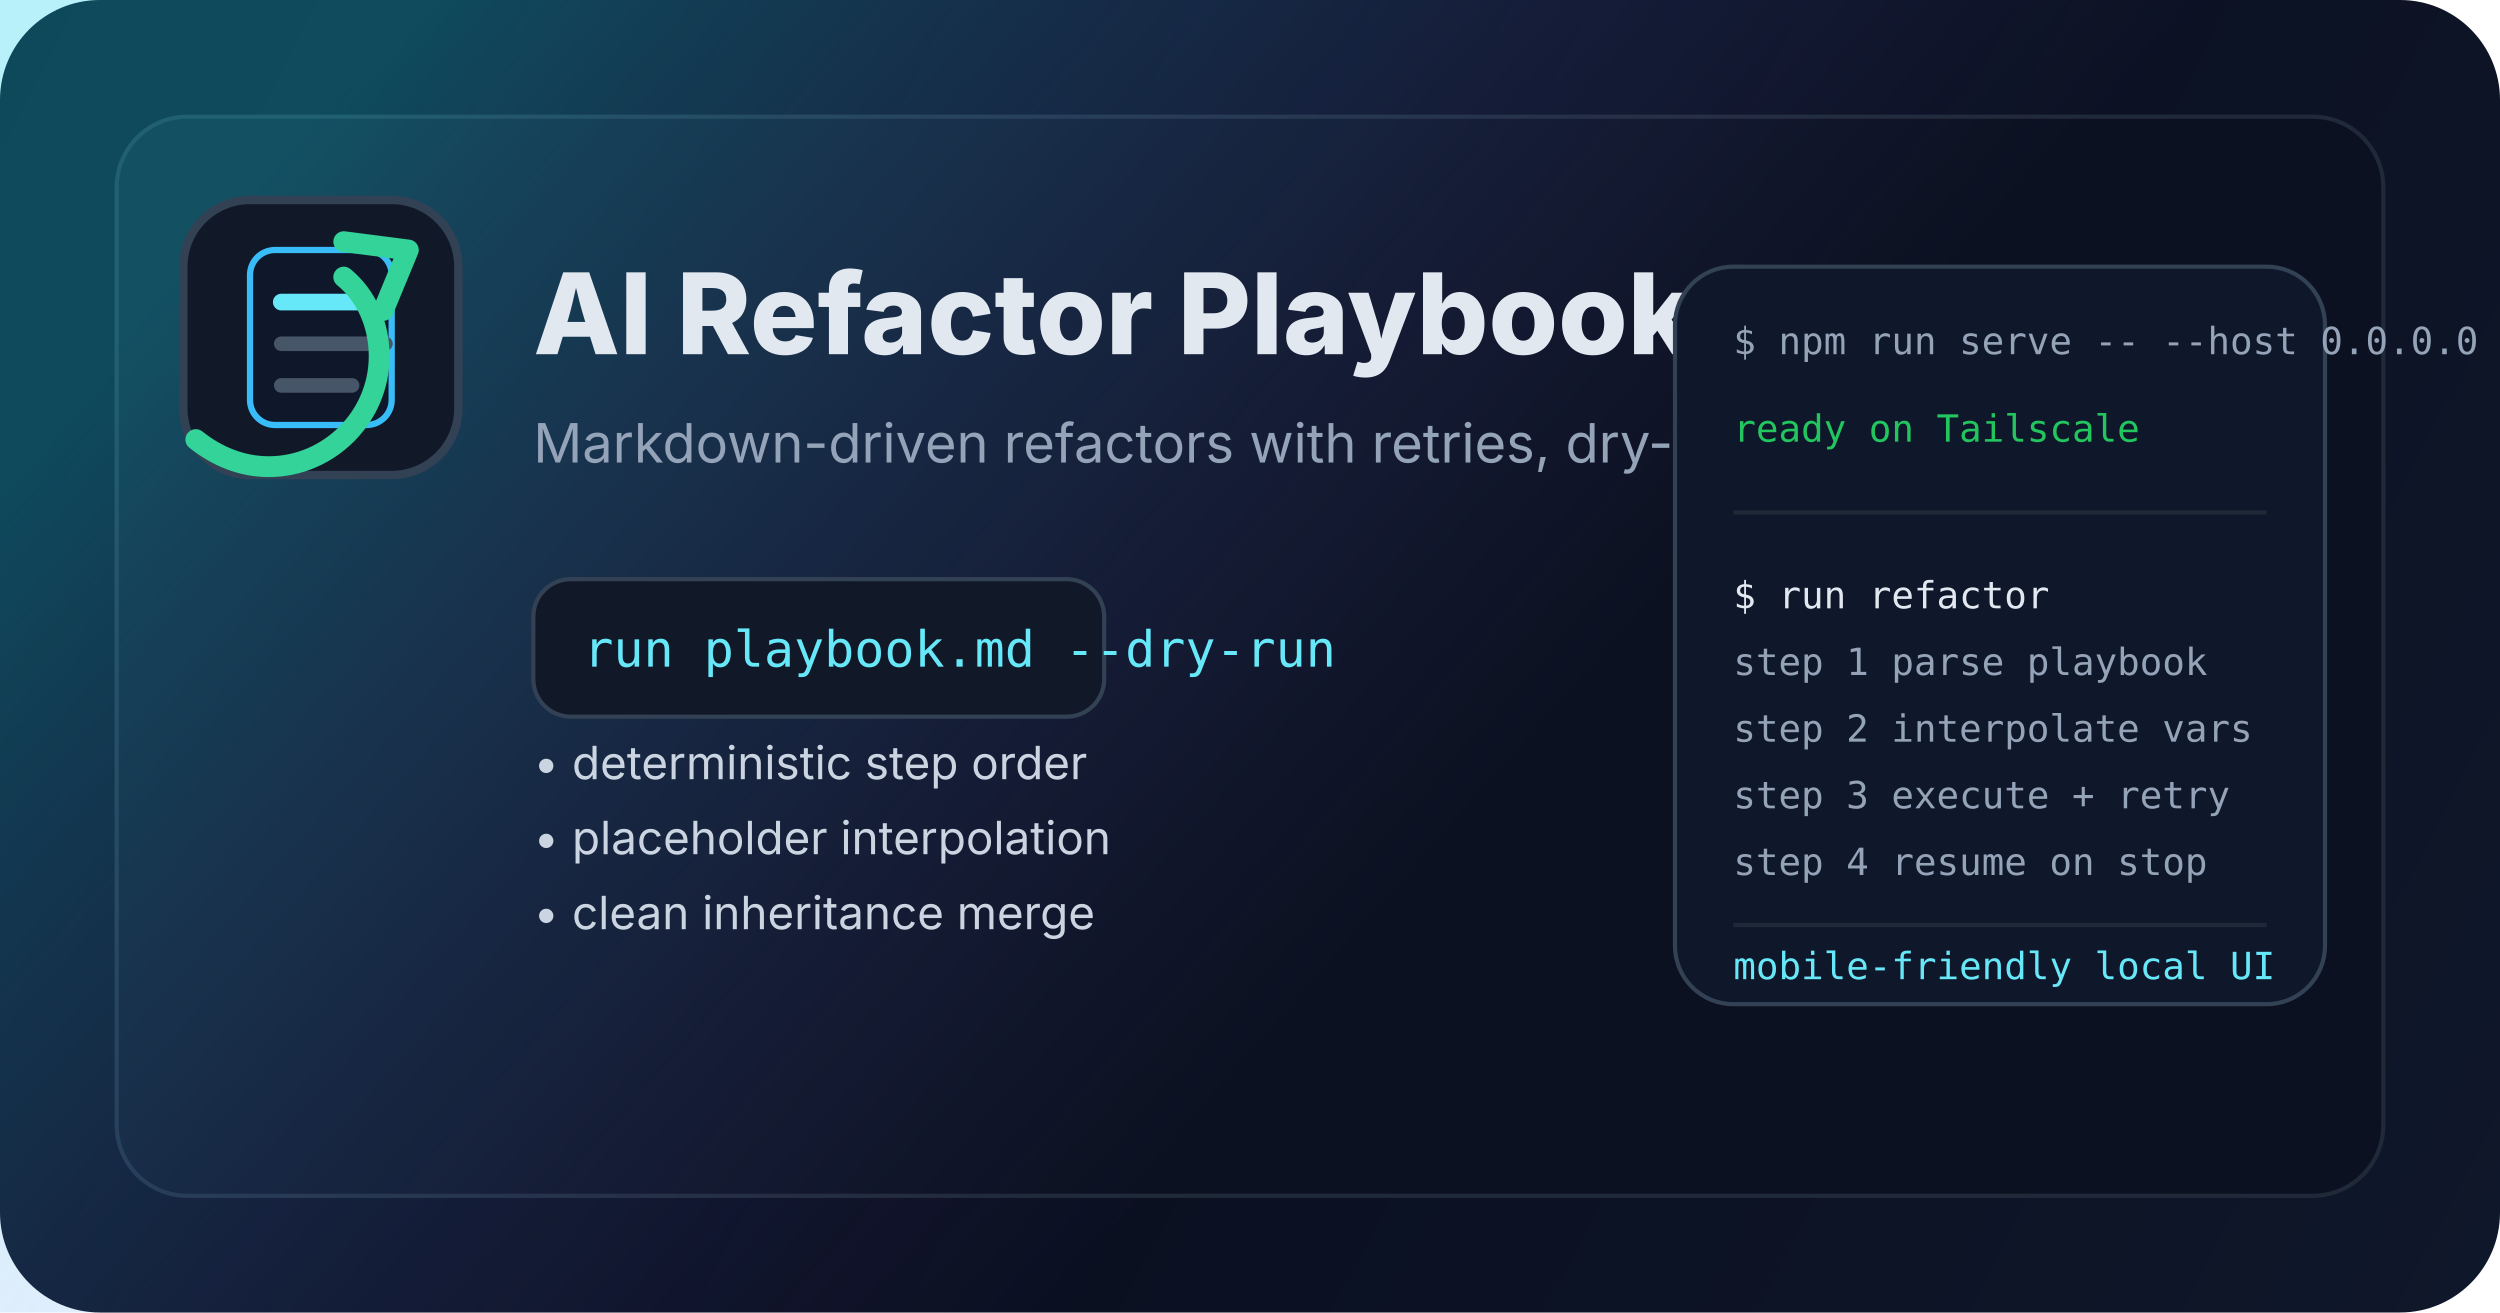
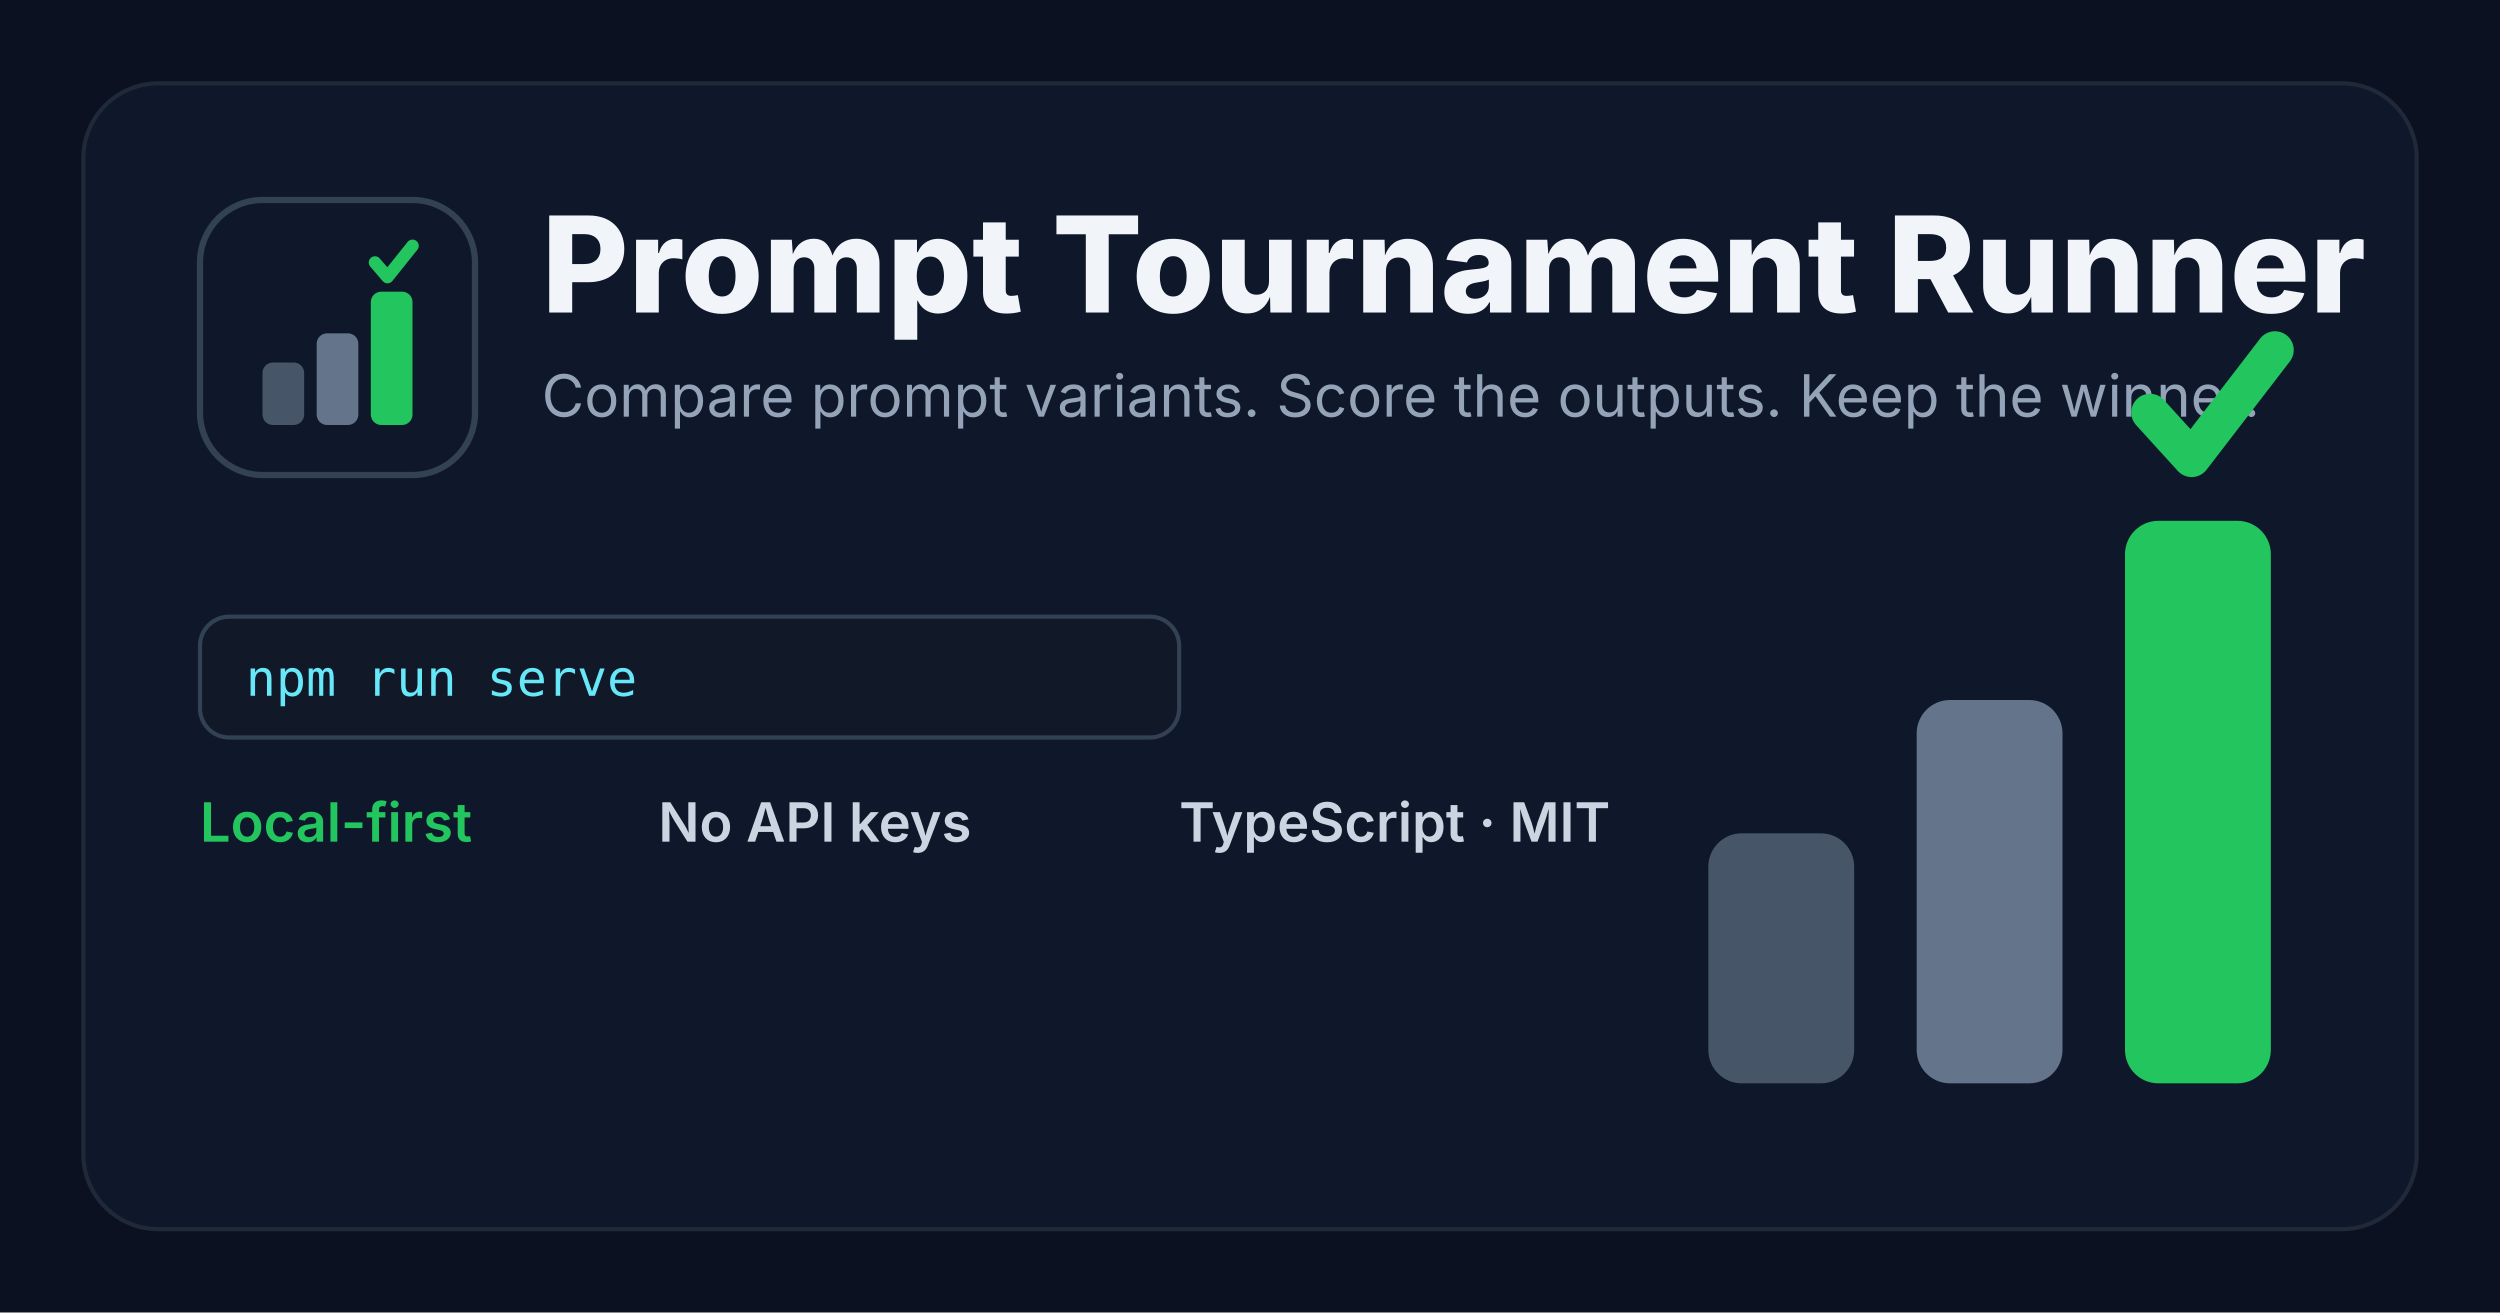
<svg xmlns="http://www.w3.org/2000/svg" width="1200" height="630" viewBox="0 0 1200 630" role="img" aria-labelledby="title desc">
-   <defs>
-     <linearGradient id="bg" x1="0" y1="0" x2="1200" y2="630" gradientUnits="userSpaceOnUse">
-       <stop offset="0%" stop-color="#050816" />
-       <stop offset="100%" stop-color="#0f172a" />
-     </linearGradient>
-     <linearGradient id="glow" x1="120" y1="96" x2="600" y2="520" gradientUnits="userSpaceOnUse">
-       <stop offset="0%" stop-color="#22d3ee" stop-opacity="0.32" />
-       <stop offset="100%" stop-color="#8b5cf6" stop-opacity="0" />
-     </linearGradient>
-     <linearGradient id="accent" x1="70" y1="80" x2="440" y2="420" gradientUnits="userSpaceOnUse">
-       <stop offset="0%" stop-color="#67e8f9" />
-       <stop offset="100%" stop-color="#8b5cf6" />
-     </linearGradient>
-   </defs>
-   <rect width="1200" height="630" rx="48" fill="url(#bg)" />
-   <rect x="56" y="56" width="1088" height="518" rx="34" fill="#0b1120" stroke="#1f2937" stroke-width="2" />
-   <path d="M0 0h1200v630H0z" fill="url(#glow)" />
-   <g transform="translate(88 96)">
-     <rect width="132" height="132" rx="32" fill="#111827" stroke="#334155" stroke-width="4" />
-     <rect x="32" y="24" width="68" height="84" rx="12" fill="#0f172a" stroke="#38bdf8" stroke-width="3" />
-     <path d="M47 49h38" stroke="url(#accent)" stroke-width="8" stroke-linecap="round" />
-     <path d="M47 69h50" stroke="#475569" stroke-width="7" stroke-linecap="round" />
-     <path d="M47 89h34" stroke="#475569" stroke-width="7" stroke-linecap="round" />
-     <path d="M77 37c11 9 17 23 17 38 0 29-24 53-53 53-13 0-25-5-35-13" fill="none" stroke="#34d399" stroke-width="10" stroke-linecap="round" stroke-linejoin="round" />
-     <path d="M77 20l31 4-12 29" fill="none" stroke="#34d399" stroke-width="10" stroke-linecap="round" stroke-linejoin="round" />
+   <rect width="1200" height="630" fill="#0b1120" />
+   <rect x="40" y="40" width="1120" height="550" rx="36" fill="#0f172a" stroke="#1f2937" stroke-width="2" />
+   <g transform="translate(96 96)">
+     <rect width="132" height="132" rx="30" fill="#0f172a" stroke="#334155" stroke-width="3" />
+     <rect x="30" y="78" width="20" height="30" rx="5" fill="#475569" />
+     <rect x="56" y="64" width="20" height="44" rx="5" fill="#64748b" />
+     <rect x="82" y="44" width="20" height="64" rx="5" fill="#22c55e" />
+     <path d="M84 30l6 7 12 -15" fill="none" stroke="#22c55e" stroke-width="6" stroke-linecap="round" stroke-linejoin="round" />
  </g>
-   <text x="256" y="170" fill="#e2e8f0" font-family="Inter, ui-sans-serif, system-ui, sans-serif" font-size="54" font-weight="800">AI Refactor Playbook Runner</text>
-   <text x="256" y="222" fill="#94a3b8" font-family="Inter, ui-sans-serif, system-ui, sans-serif" font-size="26">Markdown-driven refactors with retries, dry-run, and resume.</text>
-   <g transform="translate(256 278)">
-     <rect width="274" height="66" rx="18" fill="#111827" stroke="#334155" stroke-width="2" />
-     <text x="24" y="42" fill="#67e8f9" font-family="SFMono-Regular, Menlo, Monaco, Consolas, monospace" font-size="24">run playbook.md --dry-run</text>
+   <text x="260" y="150" fill="#f1f5f9" font-family="Inter, ui-sans-serif, system-ui, sans-serif" font-size="64" font-weight="800">Prompt Tournament Runner</text>
+   <text x="260" y="200" fill="#94a3b8" font-family="Inter, ui-sans-serif, system-ui, sans-serif" font-size="28">Compare prompt variants. Score the outputs. Keep the winner.</text>
+   <g transform="translate(96 296)">
+     <rect width="470" height="58" rx="14" fill="#111827" stroke="#334155" stroke-width="2" />
+     <text x="22" y="38" fill="#67e8f9" font-family="SFMono-Regular, Menlo, Monaco, Consolas, monospace" font-size="24">npm run serve</text>
  </g>
-   <g transform="translate(256 374)" fill="#cbd5e1" font-family="Inter, ui-sans-serif, system-ui, sans-serif" font-size="22">
-     <text x="0" y="0">• deterministic step order</text>
-     <text x="0" y="36">• placeholder interpolation</text>
-     <text x="0" y="72">• clean inheritance merge</text>
+   <g transform="translate(96 404)" font-family="Inter, ui-sans-serif, system-ui, sans-serif" font-size="26" font-weight="600">
+     <text x="0" y="0" fill="#22c55e">Local-first</text>
+     <text x="220" y="0" fill="#cbd5e1">No API keys</text>
+     <text x="470" y="0" fill="#cbd5e1">TypeScript · MIT</text>
  </g>
-   <g transform="translate(804 128)">
-     <rect width="312" height="354" rx="28" fill="#0f172a" stroke="#334155" stroke-width="2" />
-     <text x="28" y="42" fill="#94a3b8" font-family="SFMono-Regular, Menlo, Monaco, Consolas, monospace" font-size="18">$ npm run serve -- --host 0.0.0.0</text>
-     <text x="28" y="84" fill="#22c55e" font-family="SFMono-Regular, Menlo, Monaco, Consolas, monospace" font-size="18">ready on Tailscale</text>
-     <path d="M28 118h256" stroke="#1f2937" stroke-width="2" />
-     <text x="28" y="164" fill="#e2e8f0" font-family="SFMono-Regular, Menlo, Monaco, Consolas, monospace" font-size="18">$ run refactor</text>
-     <text x="28" y="196" fill="#94a3b8" font-family="SFMono-Regular, Menlo, Monaco, Consolas, monospace" font-size="18">step 1  parse playbook</text>
-     <text x="28" y="228" fill="#94a3b8" font-family="SFMono-Regular, Menlo, Monaco, Consolas, monospace" font-size="18">step 2  interpolate vars</text>
-     <text x="28" y="260" fill="#94a3b8" font-family="SFMono-Regular, Menlo, Monaco, Consolas, monospace" font-size="18">step 3  execute + retry</text>
-     <text x="28" y="292" fill="#94a3b8" font-family="SFMono-Regular, Menlo, Monaco, Consolas, monospace" font-size="18">step 4  resume on stop</text>
-     <path d="M28 316h256" stroke="#1f2937" stroke-width="2" />
-     <text x="28" y="342" fill="#67e8f9" font-family="SFMono-Regular, Menlo, Monaco, Consolas, monospace" font-size="18">mobile-friendly local UI</text>
+   <g transform="translate(820 250)">
+     <rect x="0" y="150" width="70" height="120" rx="16" fill="#475569" />
+     <rect x="100" y="86" width="70" height="184" rx="16" fill="#64748b" />
+     <rect x="200" y="0" width="70" height="270" rx="16" fill="#22c55e" />
+     <path d="M212 -52l20 22 40 -52" fill="none" stroke="#22c55e" stroke-width="18" stroke-linecap="round" stroke-linejoin="round" />
  </g>
</svg>
